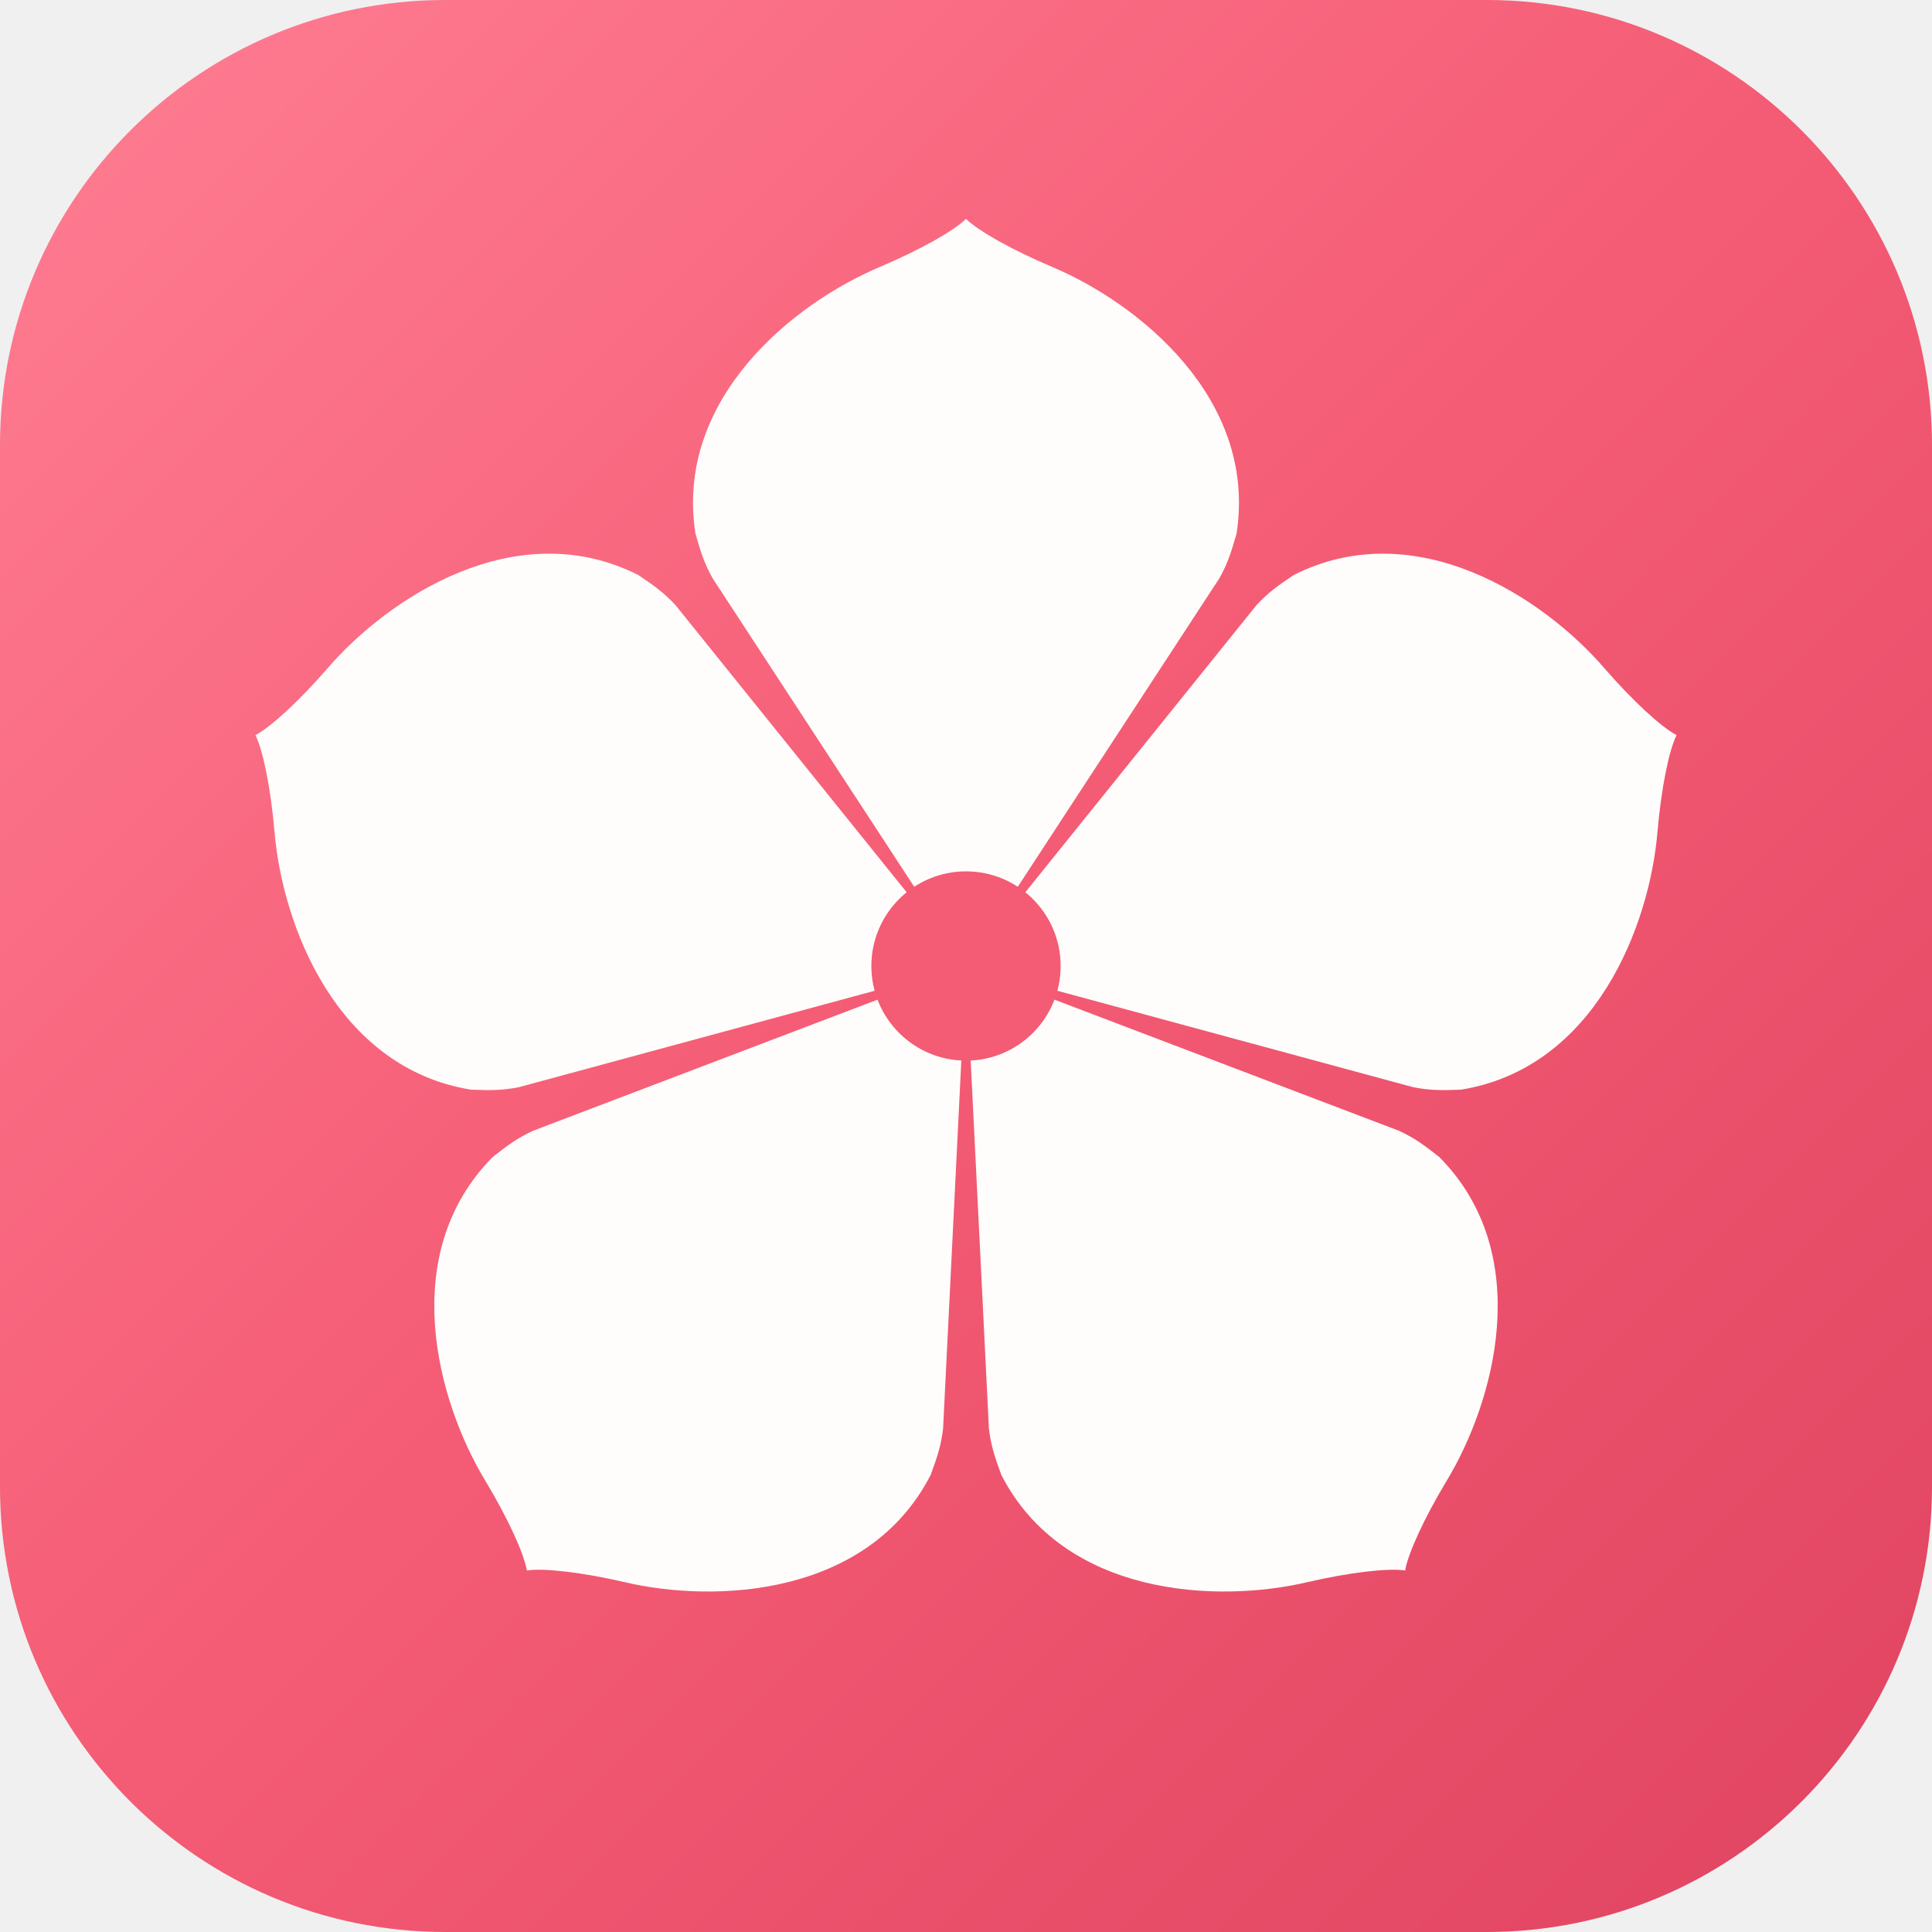
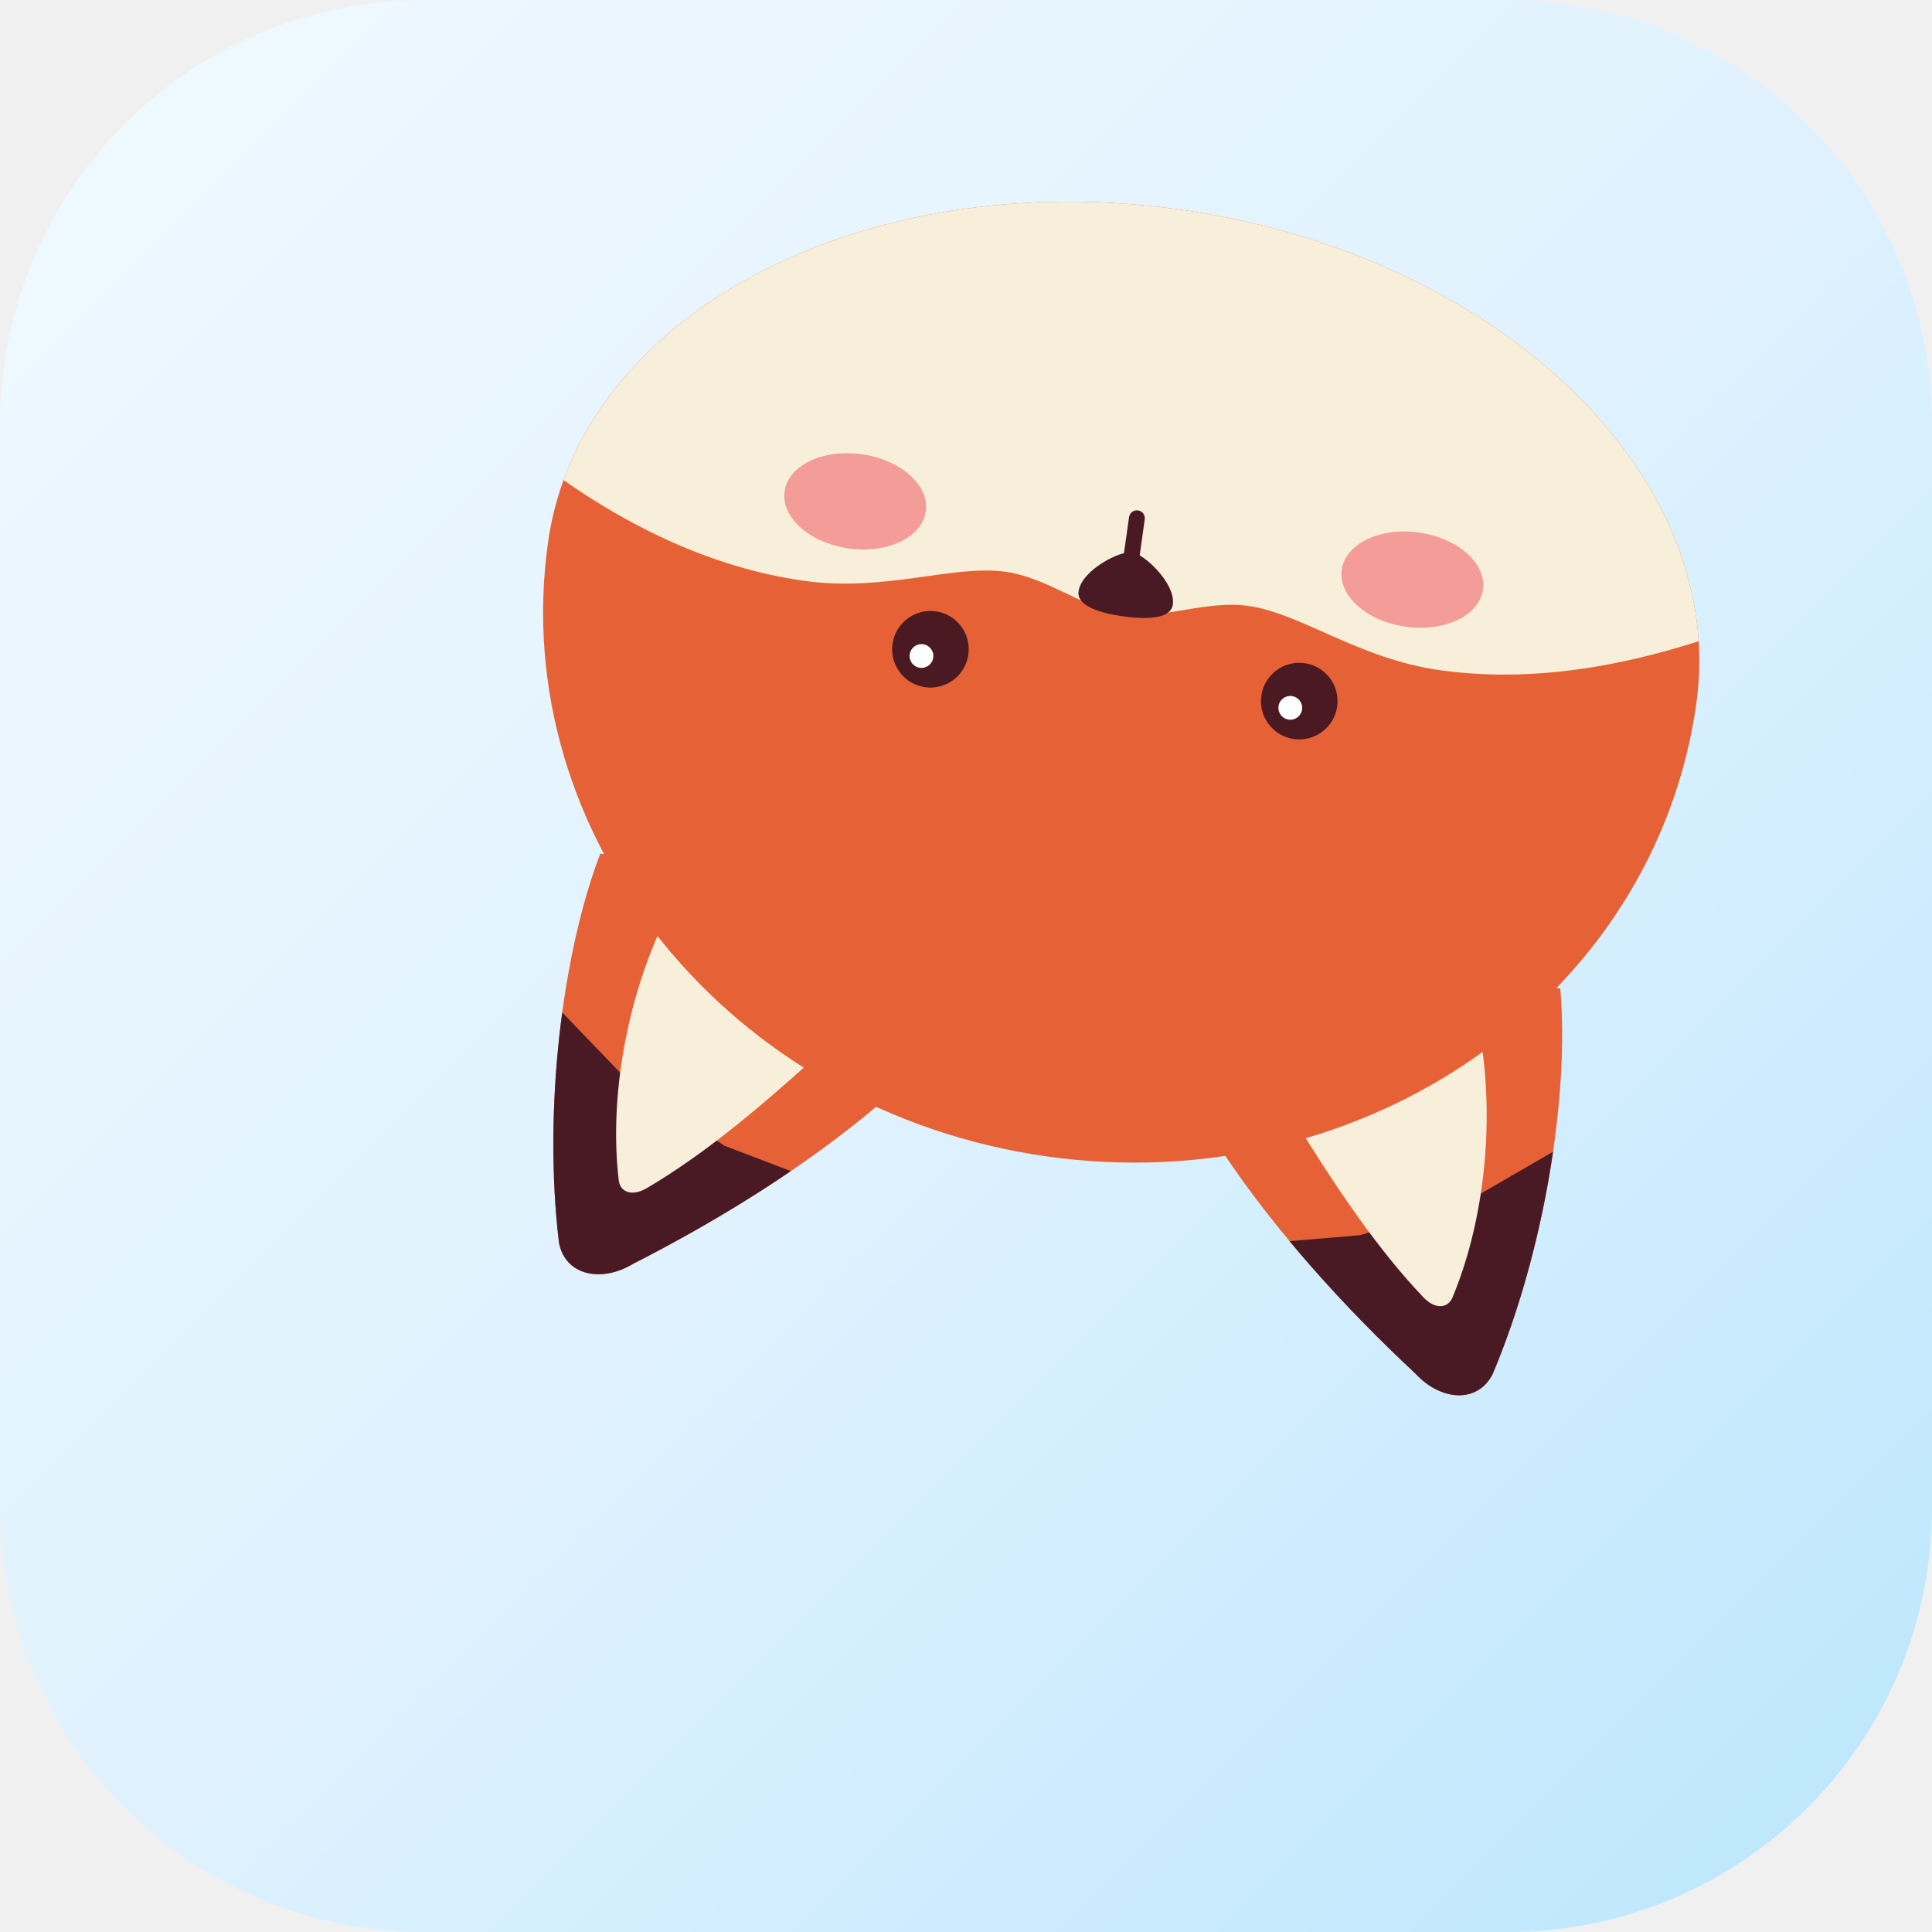
- <svg xmlns="http://www.w3.org/2000/svg" viewBox="0 0 512 512" width="512" height="512">
+ <svg xmlns="http://www.w3.org/2000/svg" viewBox="0 0 1024 1024" width="512" height="512">
  <defs>
-     <linearGradient id="voca-grad" x1="0%" y1="0%" x2="100%" y2="100%">
-       <stop offset="0%" stop-color="#FF7E93" />
-       <stop offset="50%" stop-color="#F45B74" />
-       <stop offset="100%" stop-color="#DF4360" />
+     <clipPath id="head-clip">
+       <path d="M 292 222 A 219.5 158 0 0 1 731 222 A 219.5 204 0 0 1 292 222 Z" />
+     </clipPath>
+     <clipPath id="left-ear-clip">
+       <path d="M 328 336 C 319 375, 320 435, 333 484 C 337 496, 351 497, 362 488 C 392 467, 422 442, 446 415 L 430 336 Z" />
+     </clipPath>
+     <clipPath id="right-ear-clip">
+       <path d="M 695 336 C 704 375, 703 435, 690 484 C 686 496, 672 497, 661 488 C 631 467, 601 442, 577 415 L 593 336 Z" />
+     </clipPath>
+     <linearGradient id="voca-diamond-sky" x1="0%" y1="0%" x2="100%" y2="100%">
+       <stop offset="0%" stop-color="#F0F9FF" />
+       <stop offset="50%" stop-color="#E0F2FE" />
+       <stop offset="100%" stop-color="#BAE6FD" />
    </linearGradient>
-     <path id="kikyou-petal" d="M 0,-300 C 5.0,-295.1 18.55,-287.5 34.34,-280.8 C 69.0,-266.3 117.0,-227.9 108.65,-173.7 C 106.5,-166.2 105.2,-161.9 101.75,-155.7 L 0,0 L -101.75,-155.7 C -105.2,-161.9 -106.5,-166.2 -108.65,-173.7 C -117.0,-227.9 -69.0,-266.3 -34.34,-280.8 C -18.55,-287.5 -5.0,-295.1 0,-300 Z" fill="#FFFDFB" />
+     <g id="fox-character">
+       <g clip-path="url(#left-ear-clip)">
+         <rect x="315" y="330" width="140" height="175" fill="#E76136" />
+         <path d="M 315 392 L 352 421 L 390 439 L 425 447 L 425 500 L 315 500 Z" fill="#491A23" />
+         <path d="M 354 363 C 345 395, 345 430, 352 457 C 353 462, 358 463, 363 459 C 382 444, 400 424, 416 405 C 396 391, 375 377, 354 363 Z" fill="#F7EFDA" />
+       </g>
+       <g clip-path="url(#right-ear-clip)">
+         <rect x="570" y="330" width="140" height="175" fill="#E76136" />
+         <path d="M 708 392 L 671 421 L 633 439 L 598 447 L 598 500 L 708 500 Z" fill="#491A23" />
+         <path d="M 669 363 C 678 395, 678 430, 671 457 C 670 462, 665 463, 660 459 C 641 444, 623 424, 607 405 C 627 391, 648 377, 669 363 Z" fill="#F7EFDA" />
+       </g>
+       <g clip-path="url(#head-clip)">
+         <rect x="280" y="60" width="465" height="380" fill="#E76136" />
+         <path d="M 280 60 L 745 60 L 745 190 C 705 212, 668 223, 633 223 C 602 223, 578 209, 558 209 C 542 209, 528 218, 511.5 219 C 495 218, 481 209, 465 209 C 445 209, 421 223, 390 223 C 355 223, 318 212, 280 190 Z" fill="#F7EFDA" />
+       </g>
+       <ellipse cx="405" cy="190.5" rx="27" ry="18" fill="#F49C98" />
+       <ellipse cx="618" cy="190.5" rx="27" ry="18" fill="#F49C98" />
+       <circle cx="441" cy="242" r="14.5" fill="#4A1922" />
+       <circle cx="582" cy="242" r="14.5" fill="#4A1922" />
+       <circle cx="438" cy="245" r="4.5" fill="#FFFFFF" />
+       <circle cx="579" cy="245" r="4.5" fill="#FFFFFF" />
+       <g fill="#491A23">
+         <rect x="508.5" y="179" width="6" height="22" rx="3" />
+         <path d="M 511.5 195 C 516 195, 529 204, 529.5 212 C 530 217.5, 522 219.5, 511.5 219.5 C 501 219.5, 493 217.5, 493.5 212 C 494 204, 507 195, 511.5 195 Z" />
+       </g>
+     </g>
  </defs>
-   <rect width="512" height="512" rx="118" fill="url(#voca-grad)" />
-   <g transform="translate(256, 256) scale(0.66)">
-     <use href="#kikyou-petal" transform="rotate(0)" />
-     <use href="#kikyou-petal" transform="rotate(72)" />
-     <use href="#kikyou-petal" transform="rotate(144)" />
-     <use href="#kikyou-petal" transform="rotate(216)" />
-     <use href="#kikyou-petal" transform="rotate(288)" />
-     <circle cx="0" cy="0" r="38" fill="#F45B74" />
+   <clipPath id="squircle-clip">
+     <rect width="1024" height="1024" rx="225" ry="225" />
+   </clipPath>
+   <g clip-path="url(#squircle-clip)">
+     <rect width="1024" height="1024" fill="url(#voca-diamond-sky)" />
+     <g transform="translate(512, 480) rotate(8 512 480) scale(1.4) translate(-512, -282)">
+       <use href="#fox-character" />
+     </g>
  </g>
</svg>
